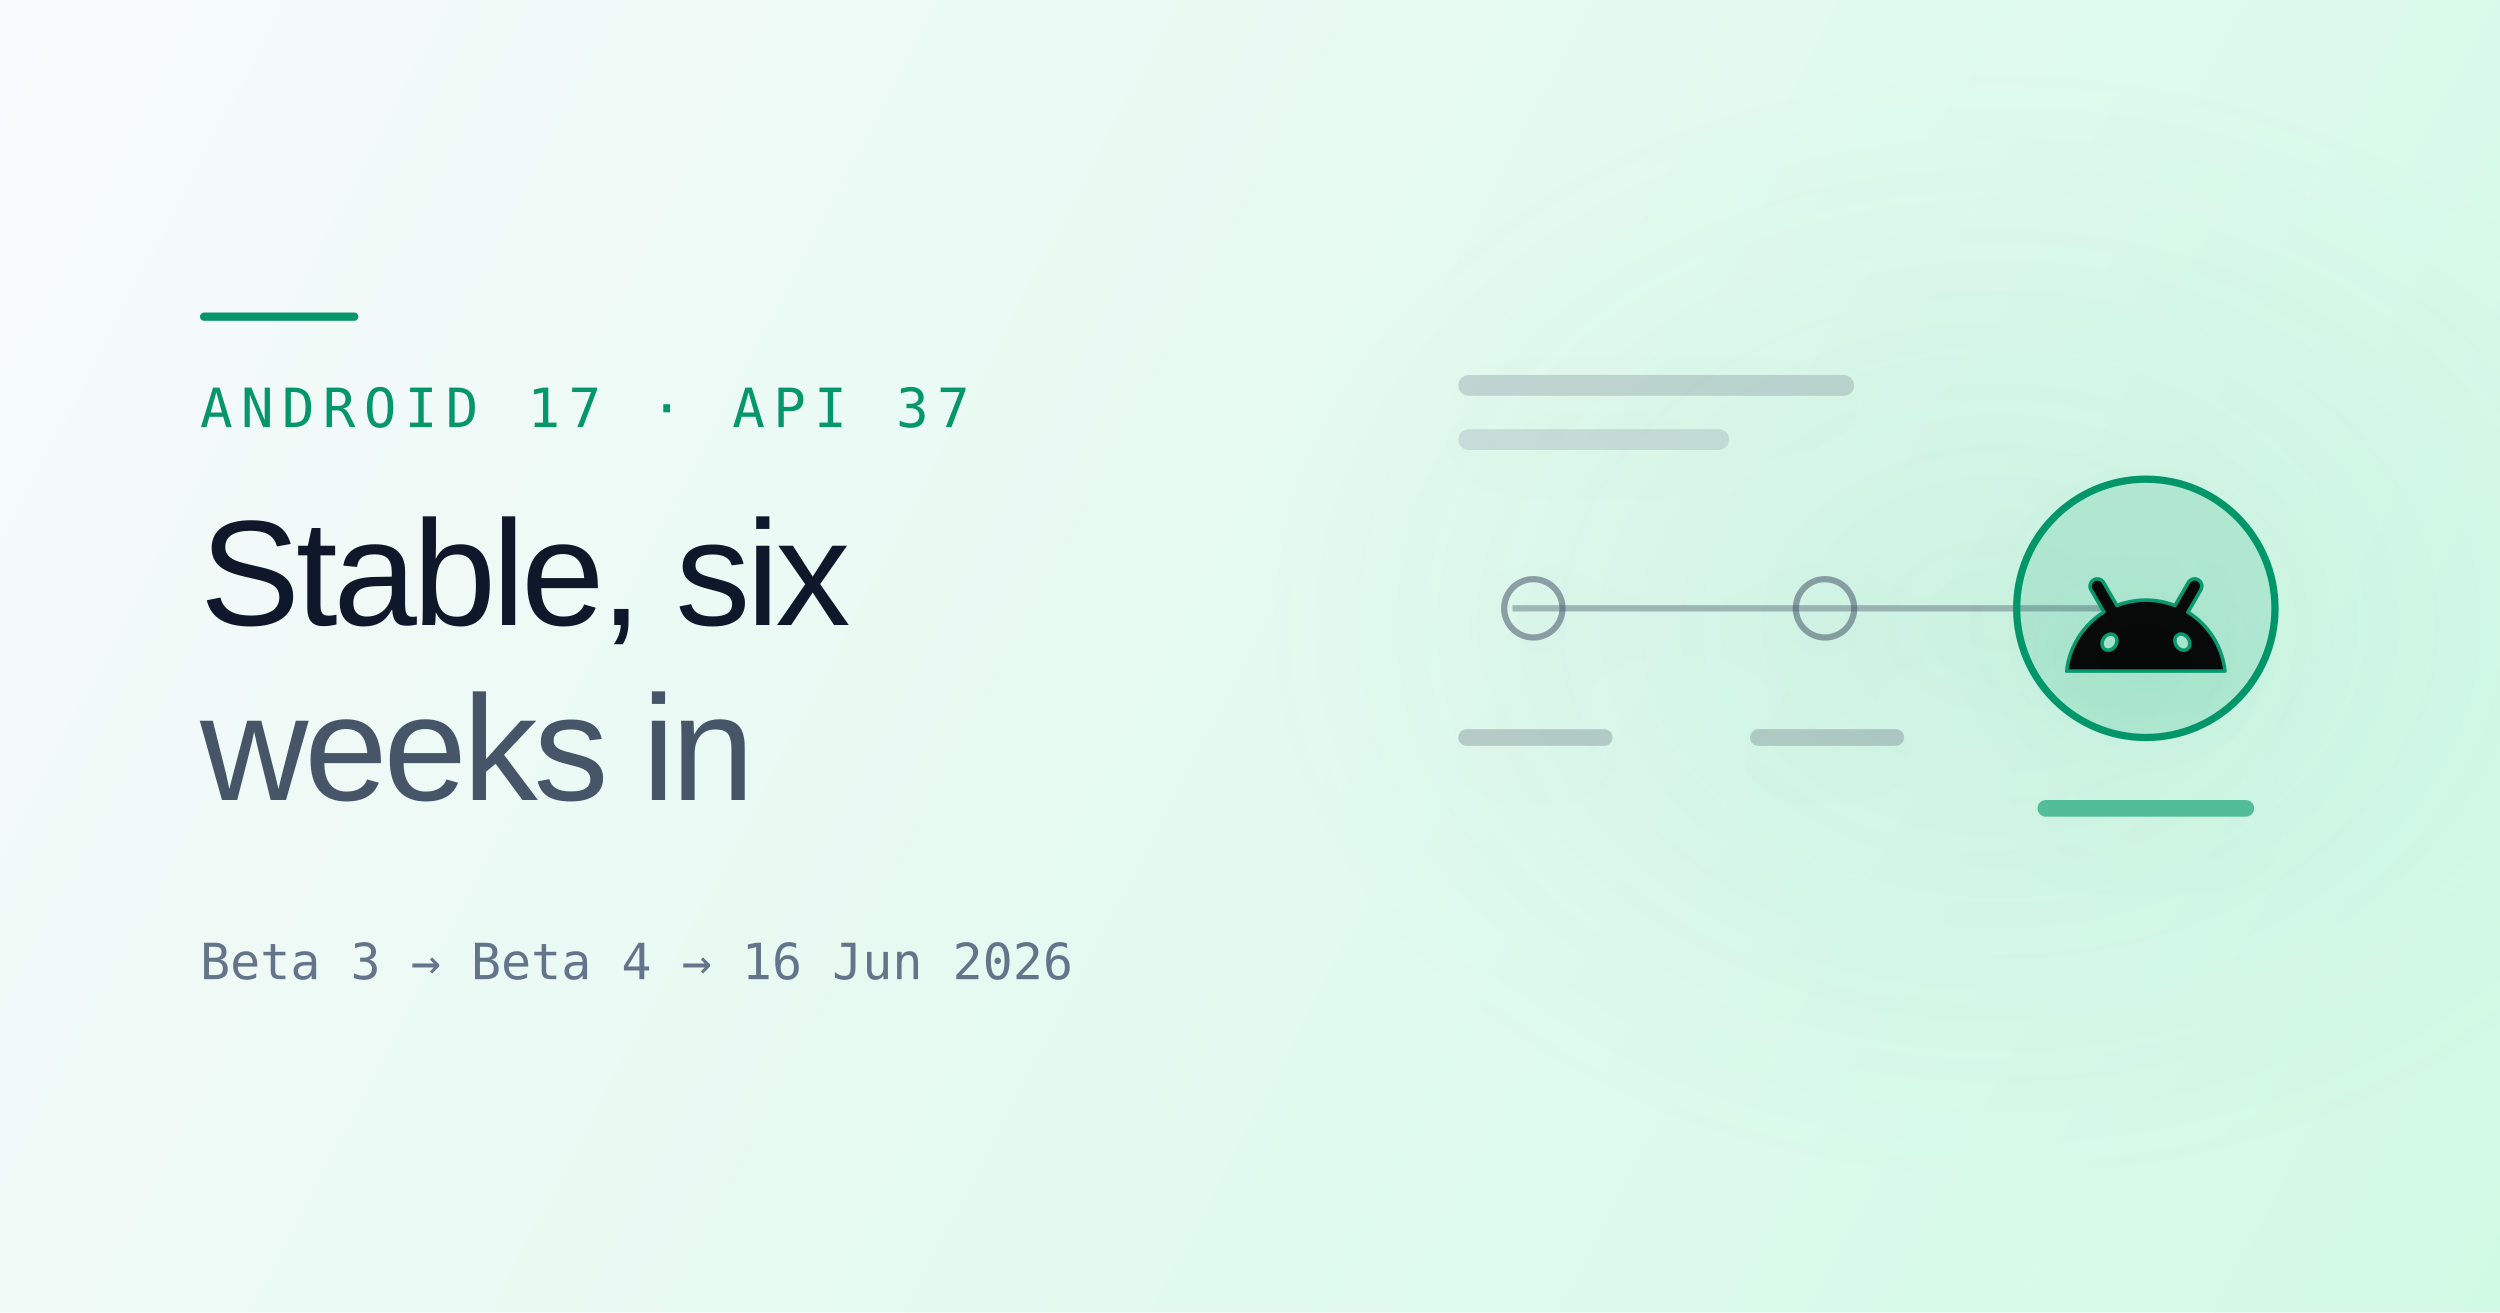
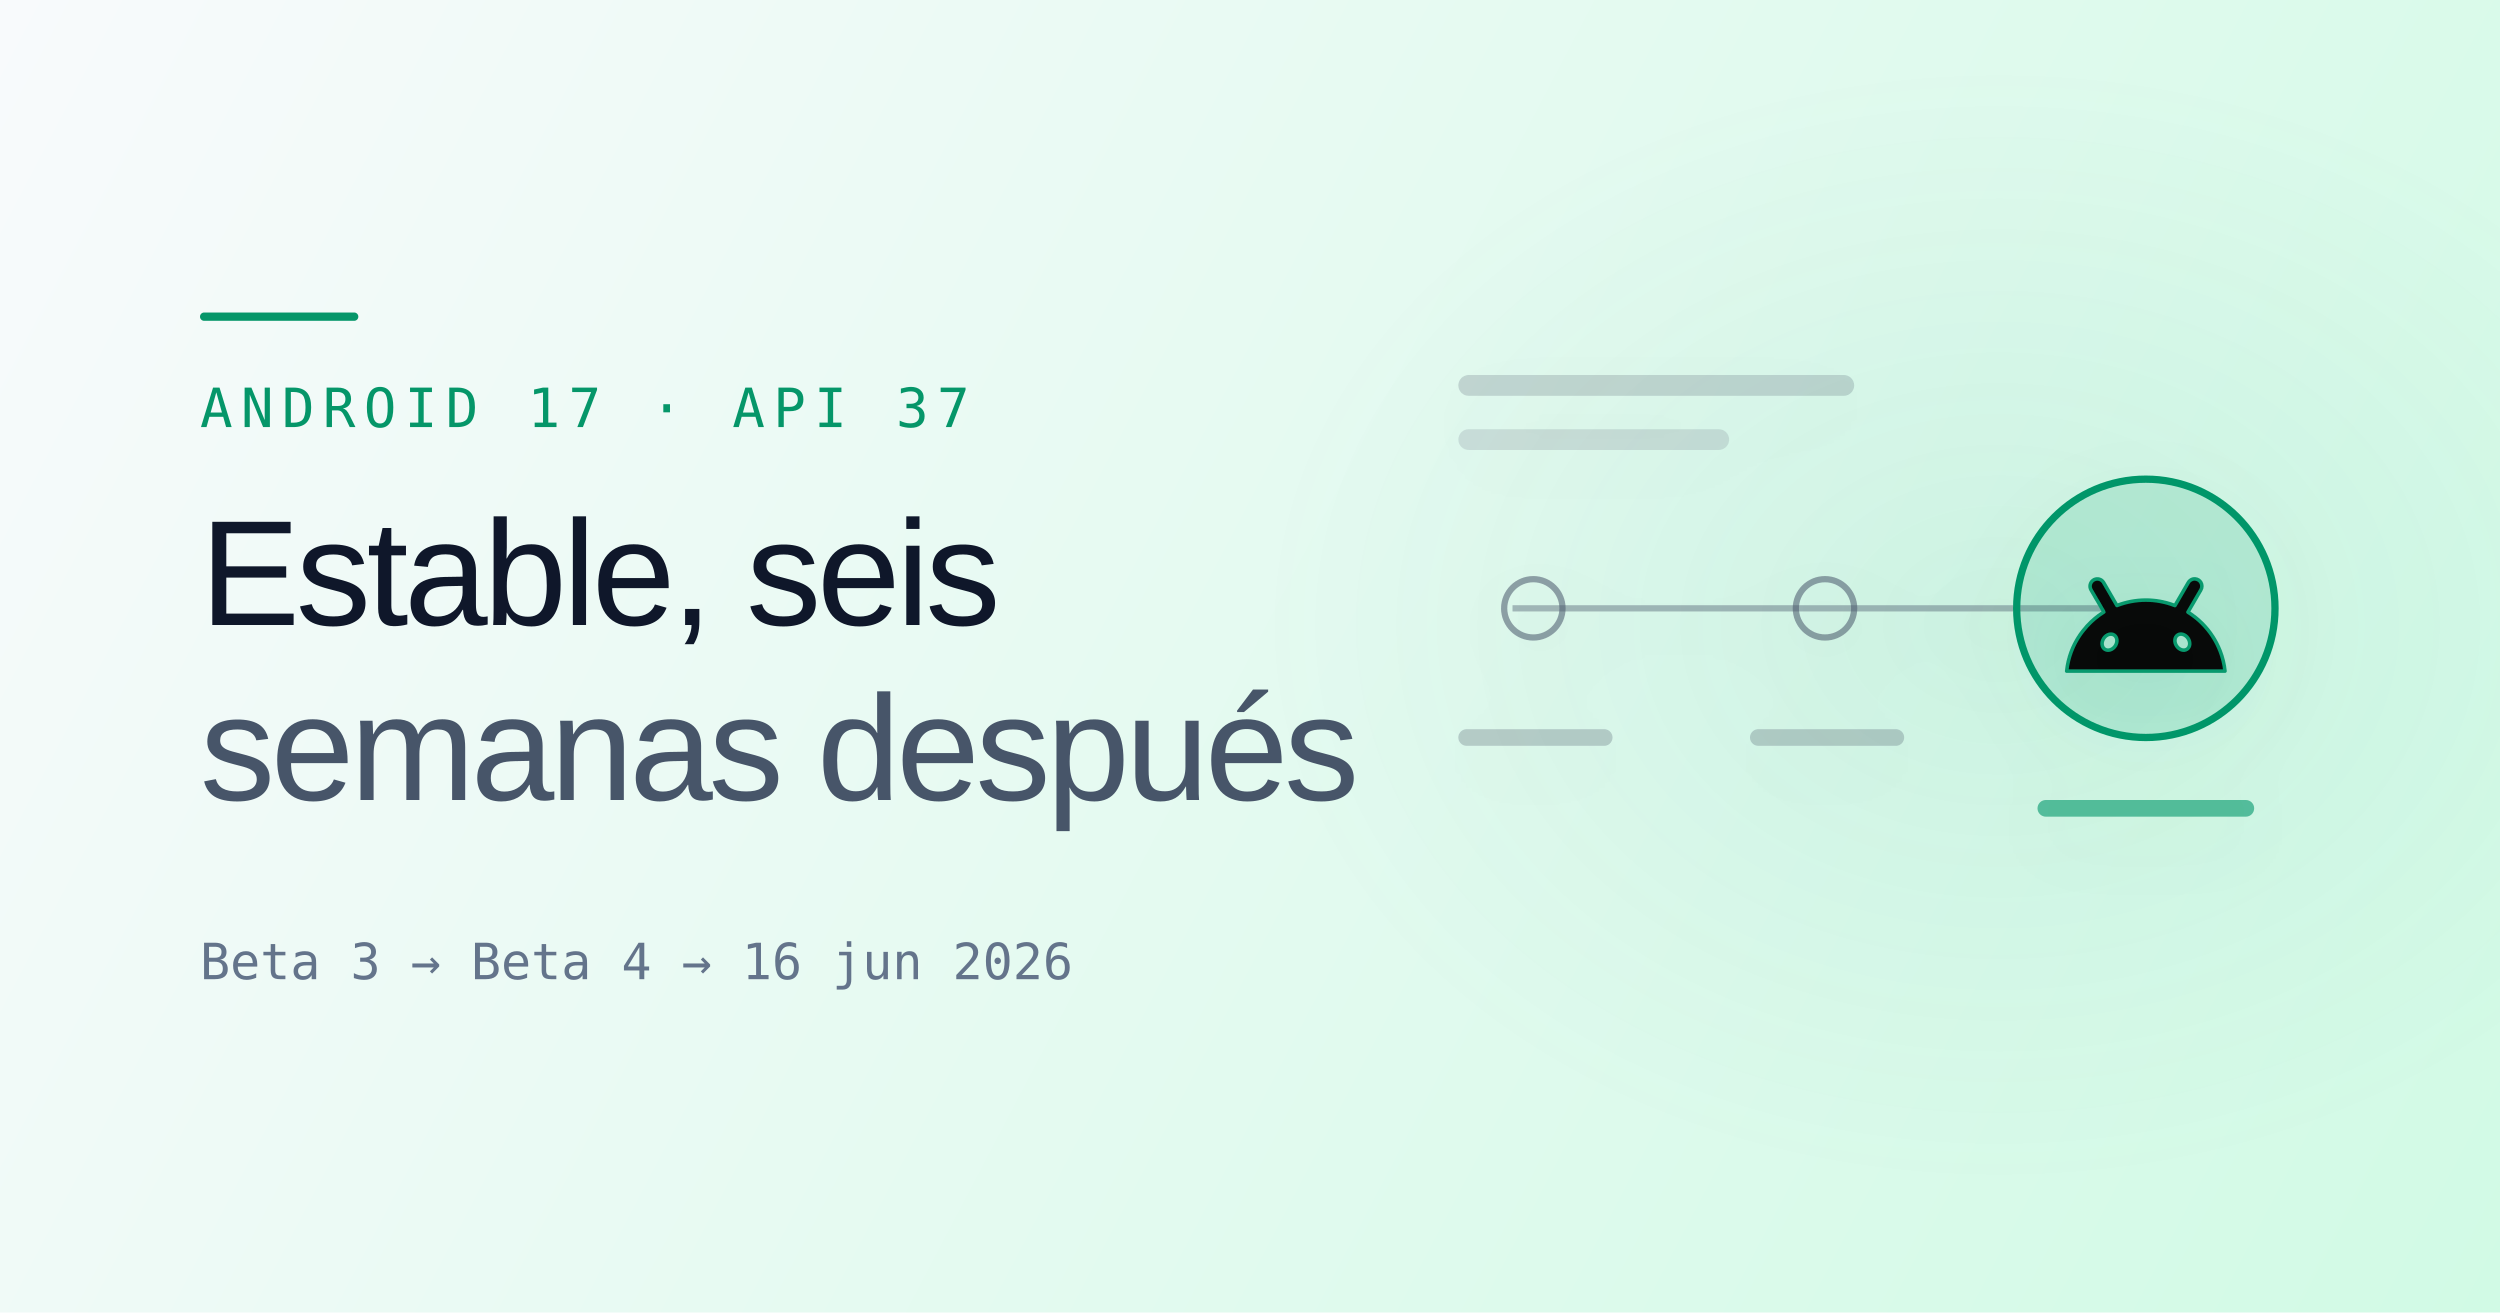
- <svg xmlns="http://www.w3.org/2000/svg" viewBox="0 0 1200 630" fill="none" role="img" aria-label="Android 17 stable banner — stable, six weeks in.">
+ <svg xmlns="http://www.w3.org/2000/svg" viewBox="0 0 1200 630" fill="none" role="img" aria-label="Banner de Android 17 estable — estable, seis semanas después.">
  <defs>
-     <linearGradient id="bg-android-17-stable-light" x1="0" y1="0" x2="1200" y2="630" gradientUnits="userSpaceOnUse">
+     <linearGradient id="bg-android-17-stable-es-light" x1="0" y1="0" x2="1200" y2="630" gradientUnits="userSpaceOnUse">
      <stop offset="0%" stop-color="#F8FAFC" />
      <stop offset="100%" stop-color="#D1FAE5" />
    </linearGradient>
-     <radialGradient id="glow-android-17-stable-light" cx="50%" cy="50%" r="50%">
+     <radialGradient id="glow-android-17-stable-es-light" cx="50%" cy="50%" r="50%">
      <stop offset="0%" stop-color="#059669" stop-opacity="0.072" />
      <stop offset="100%" stop-color="#059669" stop-opacity="0" />
    </radialGradient>
-     <filter id="lift-android-17-stable-light" x="-30%" y="-30%" width="160%" height="160%">
+     <filter id="lift-android-17-stable-es-light" x="-30%" y="-30%" width="160%" height="160%">
      <feDropShadow dx="0" dy="10" stdDeviation="18" flood-color="#059669" flood-opacity="0.09" />
    </filter>
  </defs>
-   <rect width="1200" height="630" fill="url(#bg-android-17-stable-light)" />
-   <ellipse cx="960" cy="300" rx="360" ry="270" fill="url(#glow-android-17-stable-light)" />
-   <g filter="url(#lift-android-17-stable-light)">
+   <rect width="1200" height="630" fill="url(#bg-android-17-stable-es-light)" />
+   <ellipse cx="960" cy="300" rx="360" ry="270" fill="url(#glow-android-17-stable-es-light)" />
+   <g filter="url(#lift-android-17-stable-es-light)">
    <path d="M726 292 H1010" stroke="#475569" stroke-width="3" opacity="0.4" />
    <circle cx="736" cy="292" r="14" fill="none" stroke="#475569" stroke-width="3" opacity="0.55" />
    <circle cx="876" cy="292" r="14" fill="none" stroke="#475569" stroke-width="3" opacity="0.55" />
    <circle cx="1030" cy="292" r="62" fill="#059669" opacity="0.14" />
    <circle cx="1030" cy="292" r="62" fill="none" stroke="#059669" stroke-width="3.5" />
    <g transform="translate(992 262) scale(3.166667)" opacity="0.95" fill="none" stroke="#059669" stroke-width="0.54" stroke-linecap="round" stroke-linejoin="round">
      <path fill="currentColor" d="M18.44 5.559q-1.015 1.748-2.028 3.498q-.055-.023-.111-.043a12.1 12.1 0 0 0-8.68.033C7.537 8.897 5.868 6.026 5.6 5.56a1 1 0 0 0-.141-.19a1.104 1.104 0 0 0-1.768 1.298c1.947 3.37-.096-.216 1.948 3.36c.017.03-.495.263-1.393 1.017C2.9 12.176.452 14.772 0 18.99h24a11.7 11.7 0 0 0-.746-3.068a12.1 12.1 0 0 0-2.74-4.184a12 12 0 0 0-2.131-1.687c.66-1.122 1.312-2.256 1.965-3.385a1.11 1.11 0 0 0-.008-1.12a1.1 1.1 0 0 0-.852-.532c-.522-.054-.939.313-1.049.545m-.04 8.46c.395.593.324 1.331-.156 1.65c-.48.32-1.188.1-1.582-.493s-.324-1.33.156-1.65c.473-.316 1.182-.11 1.582.494m-11.193-.492c.48.32.55 1.058.156 1.65c-.394.593-1.103.815-1.584.495c-.48-.32-.55-1.058-.156-1.65c.4-.603 1.109-.811 1.584-.495" />
    </g>
    <rect x="700" y="350" width="74" height="8" rx="4" fill="#475569" opacity="0.28" />
    <rect x="840" y="350" width="74" height="8" rx="4" fill="#475569" opacity="0.28" />
    <rect x="978" y="384" width="104" height="8" rx="4" fill="#059669" opacity="0.6" />
    <rect x="700" y="180" width="190" height="10" rx="5" fill="#475569" opacity="0.22" />
    <rect x="700" y="206" width="130" height="10" rx="5" fill="#475569" opacity="0.16" />
  </g>
  <rect x="96" y="150" width="76" height="4" rx="2" fill="#059669" />
  <text x="96" y="205" font-family="'IBM Plex Mono',ui-monospace,monospace" font-size="26" letter-spacing="4" fill="#059669">ANDROID 17 · API 37</text>
-   <text x="96" y="300" font-family="Switzer,'Helvetica Neue',Arial,sans-serif" font-size="72" font-weight="500" letter-spacing="-2" fill="#0F172A">Stable, six</text>
-   <text x="96" y="384" font-family="Switzer,'Helvetica Neue',Arial,sans-serif" font-size="72" font-weight="500" letter-spacing="-2" fill="#475569">weeks in</text>
-   <text x="96" y="470" font-family="'IBM Plex Mono',ui-monospace,monospace" font-size="24" fill="#64748B">Beta 3 → Beta 4 → 16 Jun 2026</text>
+   <text x="96" y="300" font-family="Switzer,'Helvetica Neue',Arial,sans-serif" font-size="72" font-weight="500" letter-spacing="-2" fill="#0F172A">Estable, seis</text>
+   <text x="96" y="384" font-family="Switzer,'Helvetica Neue',Arial,sans-serif" font-size="72" font-weight="500" letter-spacing="-2" fill="#475569">semanas después</text>
+   <text x="96" y="470" font-family="'IBM Plex Mono',ui-monospace,monospace" font-size="24" fill="#64748B">Beta 3 → Beta 4 → 16 jun 2026</text>
</svg>
